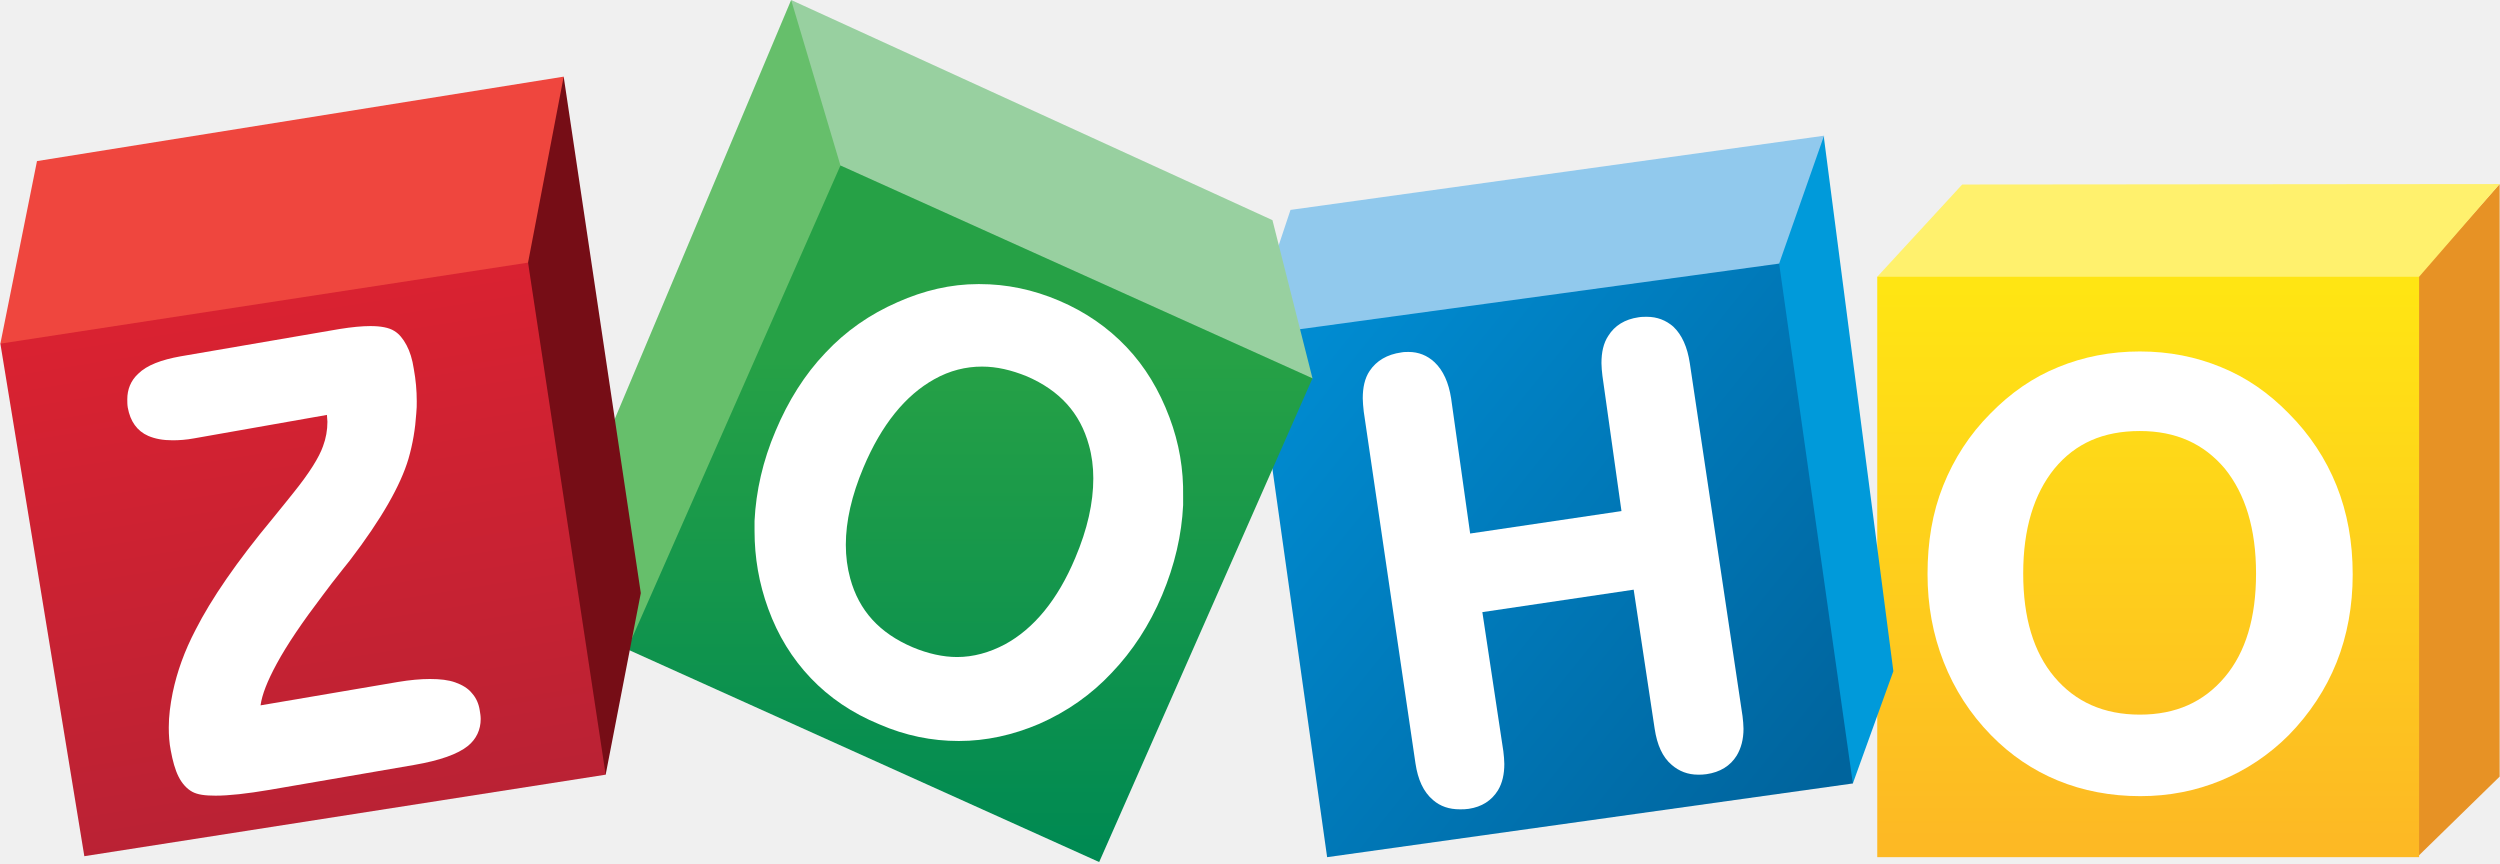
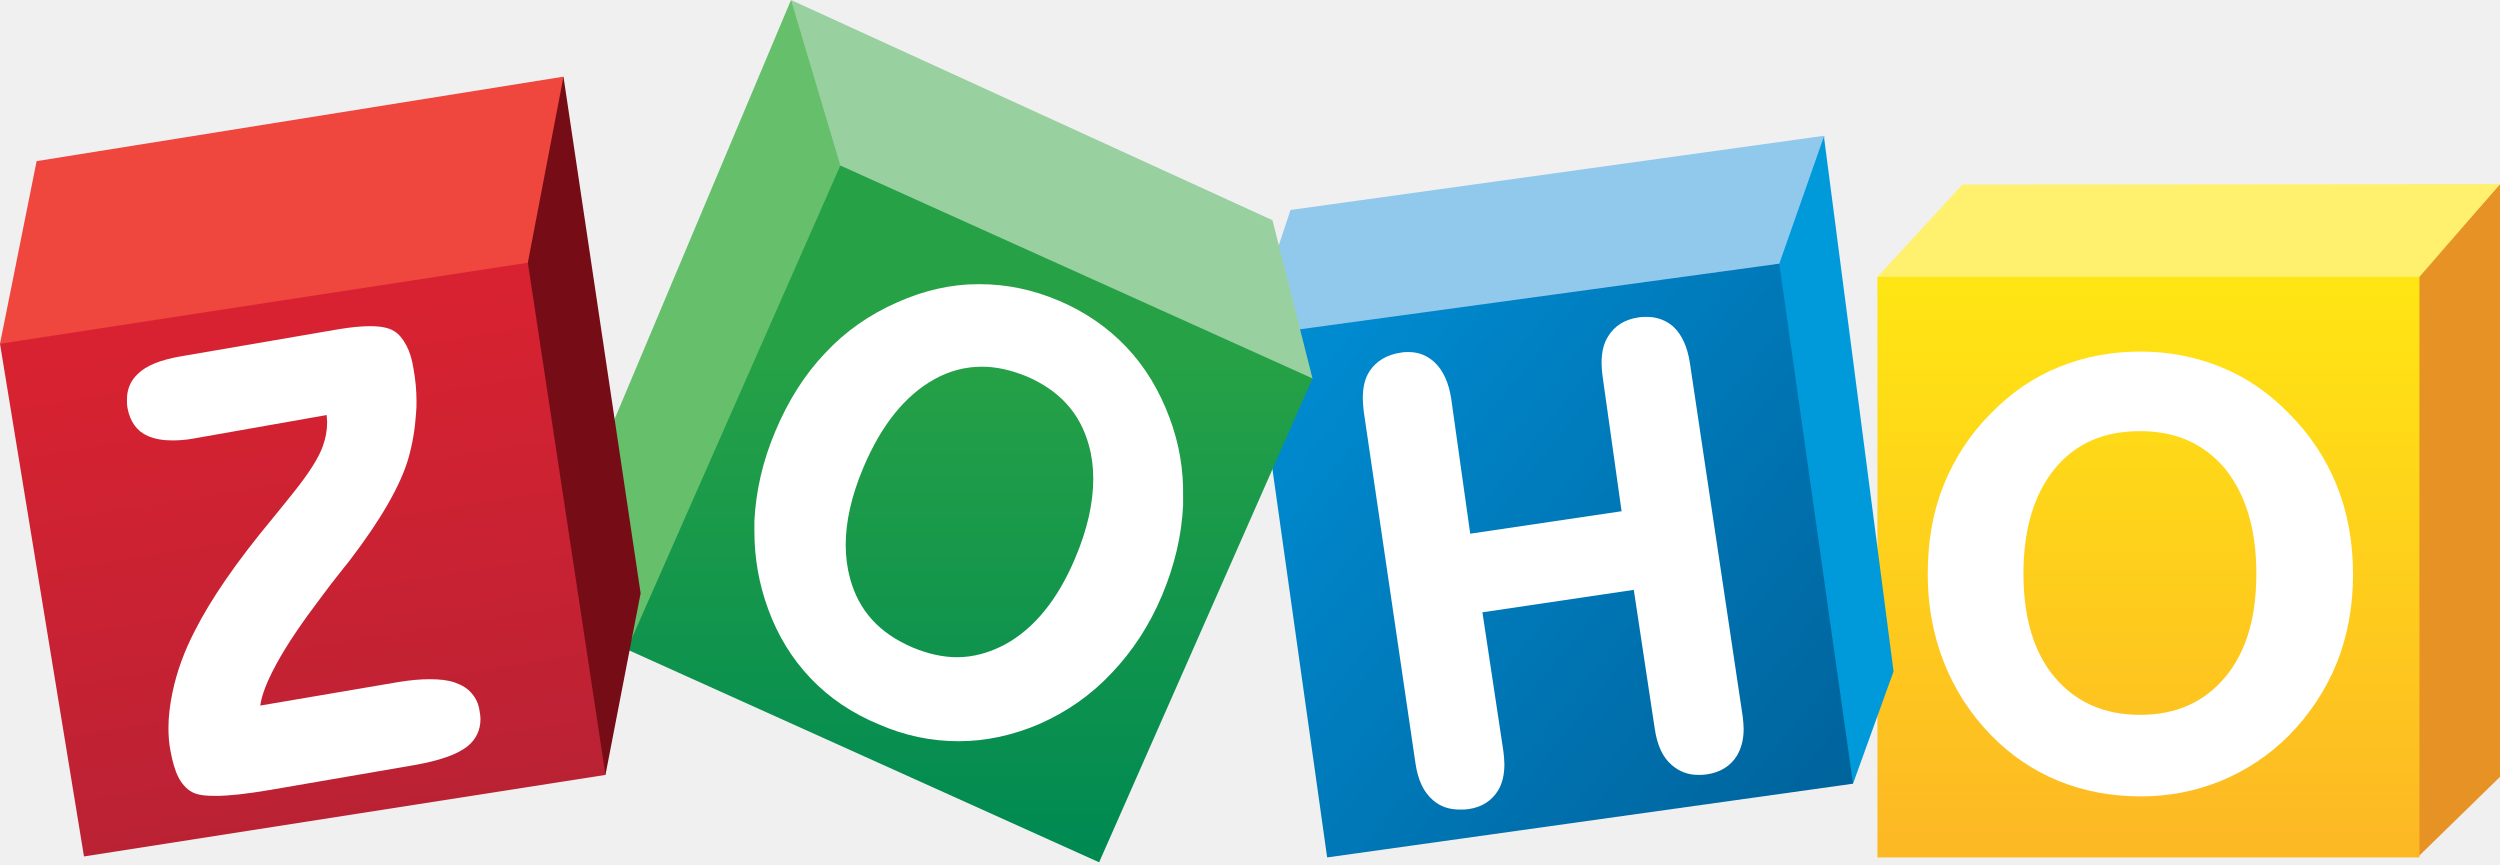
- <svg xmlns="http://www.w3.org/2000/svg" width="2500" height="864" preserveAspectRatio="xMidYMid" viewBox="0 0 512 177" id="zoho">
+ <svg xmlns="http://www.w3.org/2000/svg" width="100%" height="100%" preserveAspectRatio="xMidYMid" viewBox="0 0 512 177" id="zoho">
  <defs>
    <linearGradient id="a" x1="49.996%" x2="49.996%" y1="1.431%" y2="96.981%">
      <stop offset=".562%" stop-color="#FFE513" />
      <stop offset="100%" stop-color="#FDB924" />
    </linearGradient>
    <linearGradient id="b" x1="4.512%" x2="95.672%" y1="13.494%" y2="87.064%">
      <stop offset=".562%" stop-color="#008CD2" />
      <stop offset="100%" stop-color="#00649D" />
    </linearGradient>
    <linearGradient id="c" x1="50.002%" x2="50.002%" y1="27.779%" y2="97.529%">
      <stop offset="0%" stop-color="#26A146" />
      <stop offset="100%" stop-color="#008A52" />
    </linearGradient>
    <linearGradient id="d" x1="43.734%" x2="57.544%" y1="8.208%" y2="93.198%">
      <stop offset="0%" stop-color="#D92231" />
      <stop offset="100%" stop-color="#BA2234" />
    </linearGradient>
  </defs>
  <path fill="#E79225" d="M512 37.7v121.4l-16.8 16.4V56.7l16.8-19z" />
  <path fill="#FFF16D" d="M401.9 37.8l-17.4 18.9.9 1.2 109.1-.4 1-.8 16.5-19-110.1.1z" />
  <path fill="url(#a)" d="M.5 19.7h111v118.9H.5z" transform="translate(384 37)" />
  <path fill="#FFF" d="M478.6 99.5c-2.2-5.5-5.5-10.5-9.8-14.8-4.1-4.2-8.7-7.4-13.9-9.5-5.1-2.1-10.6-3.2-16.6-3.2-6 0-11.6 1.1-16.7 3.2-5.2 2.1-9.8 5.3-13.9 9.5-4.3 4.3-7.5 9.3-9.7 14.8-2.2 5.5-3.2 11.5-3.2 18.1 0 6.4 1.1 12.4 3.3 18 2.2 5.6 5.4 10.6 9.7 15 4 4.1 8.6 7.2 13.7 9.3 5.1 2.1 10.8 3.2 16.9 3.2 5.9 0 11.4-1.1 16.5-3.2s9.8-5.2 13.9-9.3c4.3-4.4 7.6-9.4 9.8-14.9 2.2-5.5 3.3-11.6 3.3-18 0-6.7-1.1-12.7-3.3-18.2zm-22.9 39.2c-4.3 5.1-10 7.7-17.4 7.7-7.4 0-13.2-2.6-17.5-7.7-4.3-5.1-6.4-12.2-6.4-21.2 0-9.2 2.2-16.3 6.4-21.5 4.3-5.2 10-7.7 17.5-7.7 7.4 0 13.1 2.6 17.4 7.7 4.2 5.2 6.4 12.3 6.4 21.5 0 9-2.1 16.1-6.4 21.2z" />
  <g>
    <path fill="#009ADA" d="M373.6 27.8v.6l14.2 109.1-8.3 23-1.1-.8-14.6-104.6.3-1.4 9.1-25.3.4-.6z" />
    <path fill="#91C9ED" d="M264.3 43l109.3-15.2-9.2 26.2-1.3 1.4-102.2 15 .5-18.7 2.9-8.7z" />
    <path fill="url(#b)" d="M107.4 27l15.1 106.5-107.7 15.1L.3 45.7l6.3-4.9L107.4 27z" transform="translate(257 27)" />
    <path fill="#FFF" d="M346.1 74.4c-.5-3.3-1.6-5.8-3.4-7.5-1.5-1.3-3.3-2-5.4-2-.5 0-1.1 0-1.7.1-2.8.4-4.9 1.7-6.2 3.8-1 1.5-1.4 3.4-1.4 5.6 0 .8.1 1.7.2 2.6l3.9 27.7-31 4.6-3.9-27.7c-.5-3.2-1.6-5.7-3.4-7.4-1.5-1.4-3.3-2.1-5.3-2.1-.5 0-1 0-1.5.1-2.9.4-5.1 1.7-6.5 3.8-1 1.5-1.4 3.4-1.4 5.6 0 .8.1 1.7.2 2.7l10.6 72.1c.5 3.3 1.6 5.8 3.6 7.5 1.5 1.3 3.3 1.9 5.5 1.9.6 0 1.2 0 1.8-.1 2.7-.4 4.7-1.7 6-3.8.9-1.5 1.3-3.3 1.3-5.4 0-.8-.1-1.7-.2-2.6l-4.3-28.5 31-4.6 4.3 28.5c.5 3.3 1.6 5.8 3.5 7.4 1.5 1.3 3.3 2 5.4 2 .5 0 1.1 0 1.7-.1 2.8-.4 4.9-1.7 6.2-3.8.9-1.5 1.4-3.3 1.4-5.5 0-.8-.1-1.7-.2-2.6l-10.8-72.3z" />
  </g>
  <g>
    <path fill="#66BF6B" d="M162 0l-38.9 92.4 5.3 40.6.3-.1 43.7-98.3-.2-2.1-9.4-31.2L162 0z" />
    <path fill="#98D0A0" d="M162 0l10.1 33.9.2.7 96.2 43.1.3-.2-8.2-32.4L162 0z" />
    <path fill="url(#c)" d="M49.1 33.9l96.7 43.6-43.7 99.1L5.4 133l43.7-99.1z" transform="translate(123)" />
    <path fill="#FFF" d="M239.5 85.5c-2.1-5.6-5-10.4-8.8-14.4-3.8-4-8.4-7.2-13.8-9.5s-10.8-3.4-16.3-3.4h-.3c-5.6 0-11.1 1.3-16.5 3.7-5.7 2.5-10.6 5.9-14.8 10.4-4.2 4.4-7.6 9.8-10.2 16-2.6 6.1-4 12.3-4.3 18.4v2.1c0 5.4.9 10.7 2.8 15.9 2 5.5 4.9 10.2 8.7 14.2 3.8 4 8.5 7.2 14.1 9.5 5.3 2.3 10.7 3.4 16.2 3.4h.1c5.5 0 11-1.2 16.4-3.5 5.7-2.5 10.7-6 14.9-10.5 4.2-4.4 7.7-9.7 10.3-15.9 2.6-6.2 4-12.3 4.3-18.4v-1.8c.1-5.5-.8-10.9-2.8-16.2zm-19.3 28.8c-3.6 8.6-8.5 14.5-14.4 17.7-3.2 1.7-6.5 2.6-9.8 2.6-2.9 0-6-.7-9.1-2-6.8-2.9-11-7.5-12.8-14.1-.6-2.2-.9-4.5-.9-6.9 0-4.8 1.2-10.1 3.6-15.8 3.7-8.8 8.6-14.8 14.5-18.1 3.2-1.8 6.5-2.6 9.8-2.6 3 0 6 .7 9.2 2 6.7 2.9 10.9 7.5 12.7 14.1.6 2.1.9 4.4.9 6.8 0 5-1.2 10.4-3.7 16.3z" />
  </g>
  <g>
    <path fill="#760D16" d="M115.4 15.7l15.8 105.8-7.2 37.2-1-1.3-15.4-102.2v-2l6.8-35.7 1-1.8z" />
    <path fill="#EF463E" d="M0 70.4L7.5 33l107.9-17.3-7.3 38.1v2.5L1.3 71.4l-1.3-1z" />
    <path fill="url(#d)" d="M108.1 38.8L124 143.7 17.2 160.4 0 55.4l108.1-16.6z" transform="translate(0 15)" />
    <path fill="#FFF" d="M96.6 142c-.8-1-2-1.7-3.4-2.2-1.4-.5-3.1-.7-5.2-.7-1.9 0-4.1.2-6.5.6l-28.2 4.8c.3-2.2 1.4-5 3.3-8.5 2.1-3.9 5.3-8.6 9.4-14 1.4-1.9 2.5-3.3 3.3-4.3.5-.7 1.3-1.6 2.3-2.9 6.5-8.5 10.4-15.4 12-20.8.9-3.1 1.4-6.2 1.6-9.3.1-.9.1-1.7.1-2.5 0-2.2-.2-4.4-.6-6.6-.3-2-.8-3.6-1.5-4.9-.7-1.3-1.5-2.3-2.5-2.9-1.1-.7-2.8-1-4.9-1-1.7 0-3.8.2-6.3.6L36.9 73c-3.9.7-6.9 1.8-8.7 3.6-1.5 1.4-2.2 3.2-2.2 5.2 0 .5 0 1.1.1 1.7.5 2.8 1.9 4.8 4.2 5.8 1.4.6 3 .9 5 .9 1.3 0 2.8-.1 4.4-.4L66.9 85c0 .5.1 1 .1 1.4 0 1.7-.3 3.4-.9 5-.8 2.3-2.8 5.5-6.1 9.6-.9 1.1-2.3 2.9-4.2 5.2-7.4 8.9-12.6 16.5-15.8 22.8-2.3 4.4-3.8 8.6-4.7 12.9-.5 2.5-.8 4.8-.8 7.1 0 1.6.1 3.2.4 4.7.4 2.2.9 4 1.6 5.4.7 1.4 1.7 2.5 2.8 3.1 1.1.6 2.6.8 4.8.8 2.7 0 6.4-.4 11.1-1.2l29.6-5.1c5.2-.9 8.9-2.2 11-3.9 1.7-1.4 2.6-3.3 2.6-5.5 0-.6-.1-1.2-.2-1.8-.2-1.3-.7-2.5-1.6-3.5z" />
  </g>
</svg>
